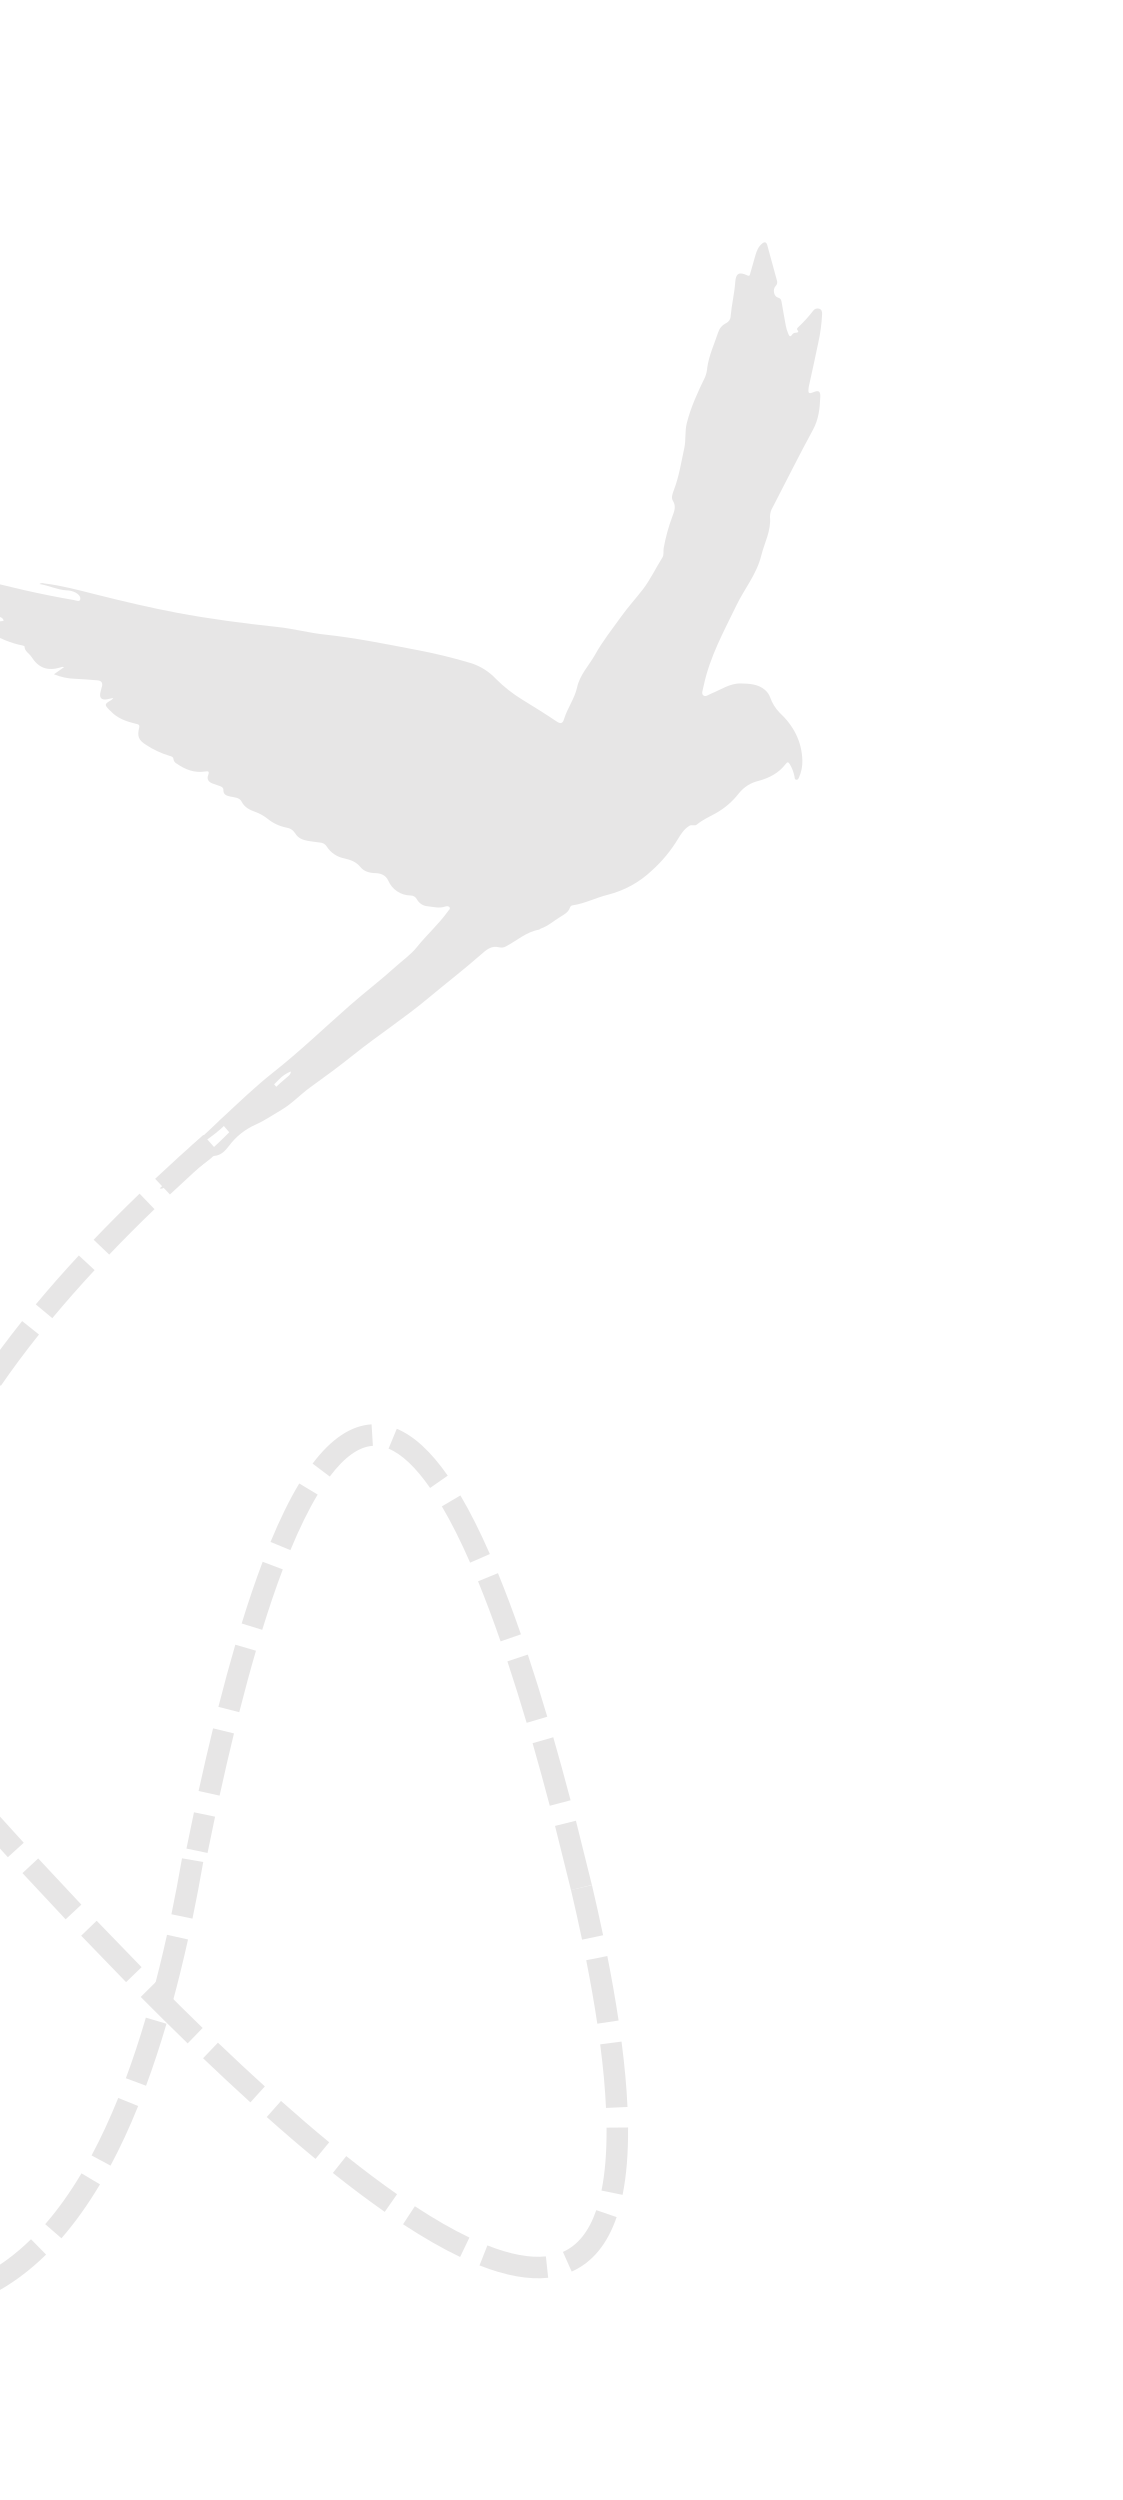
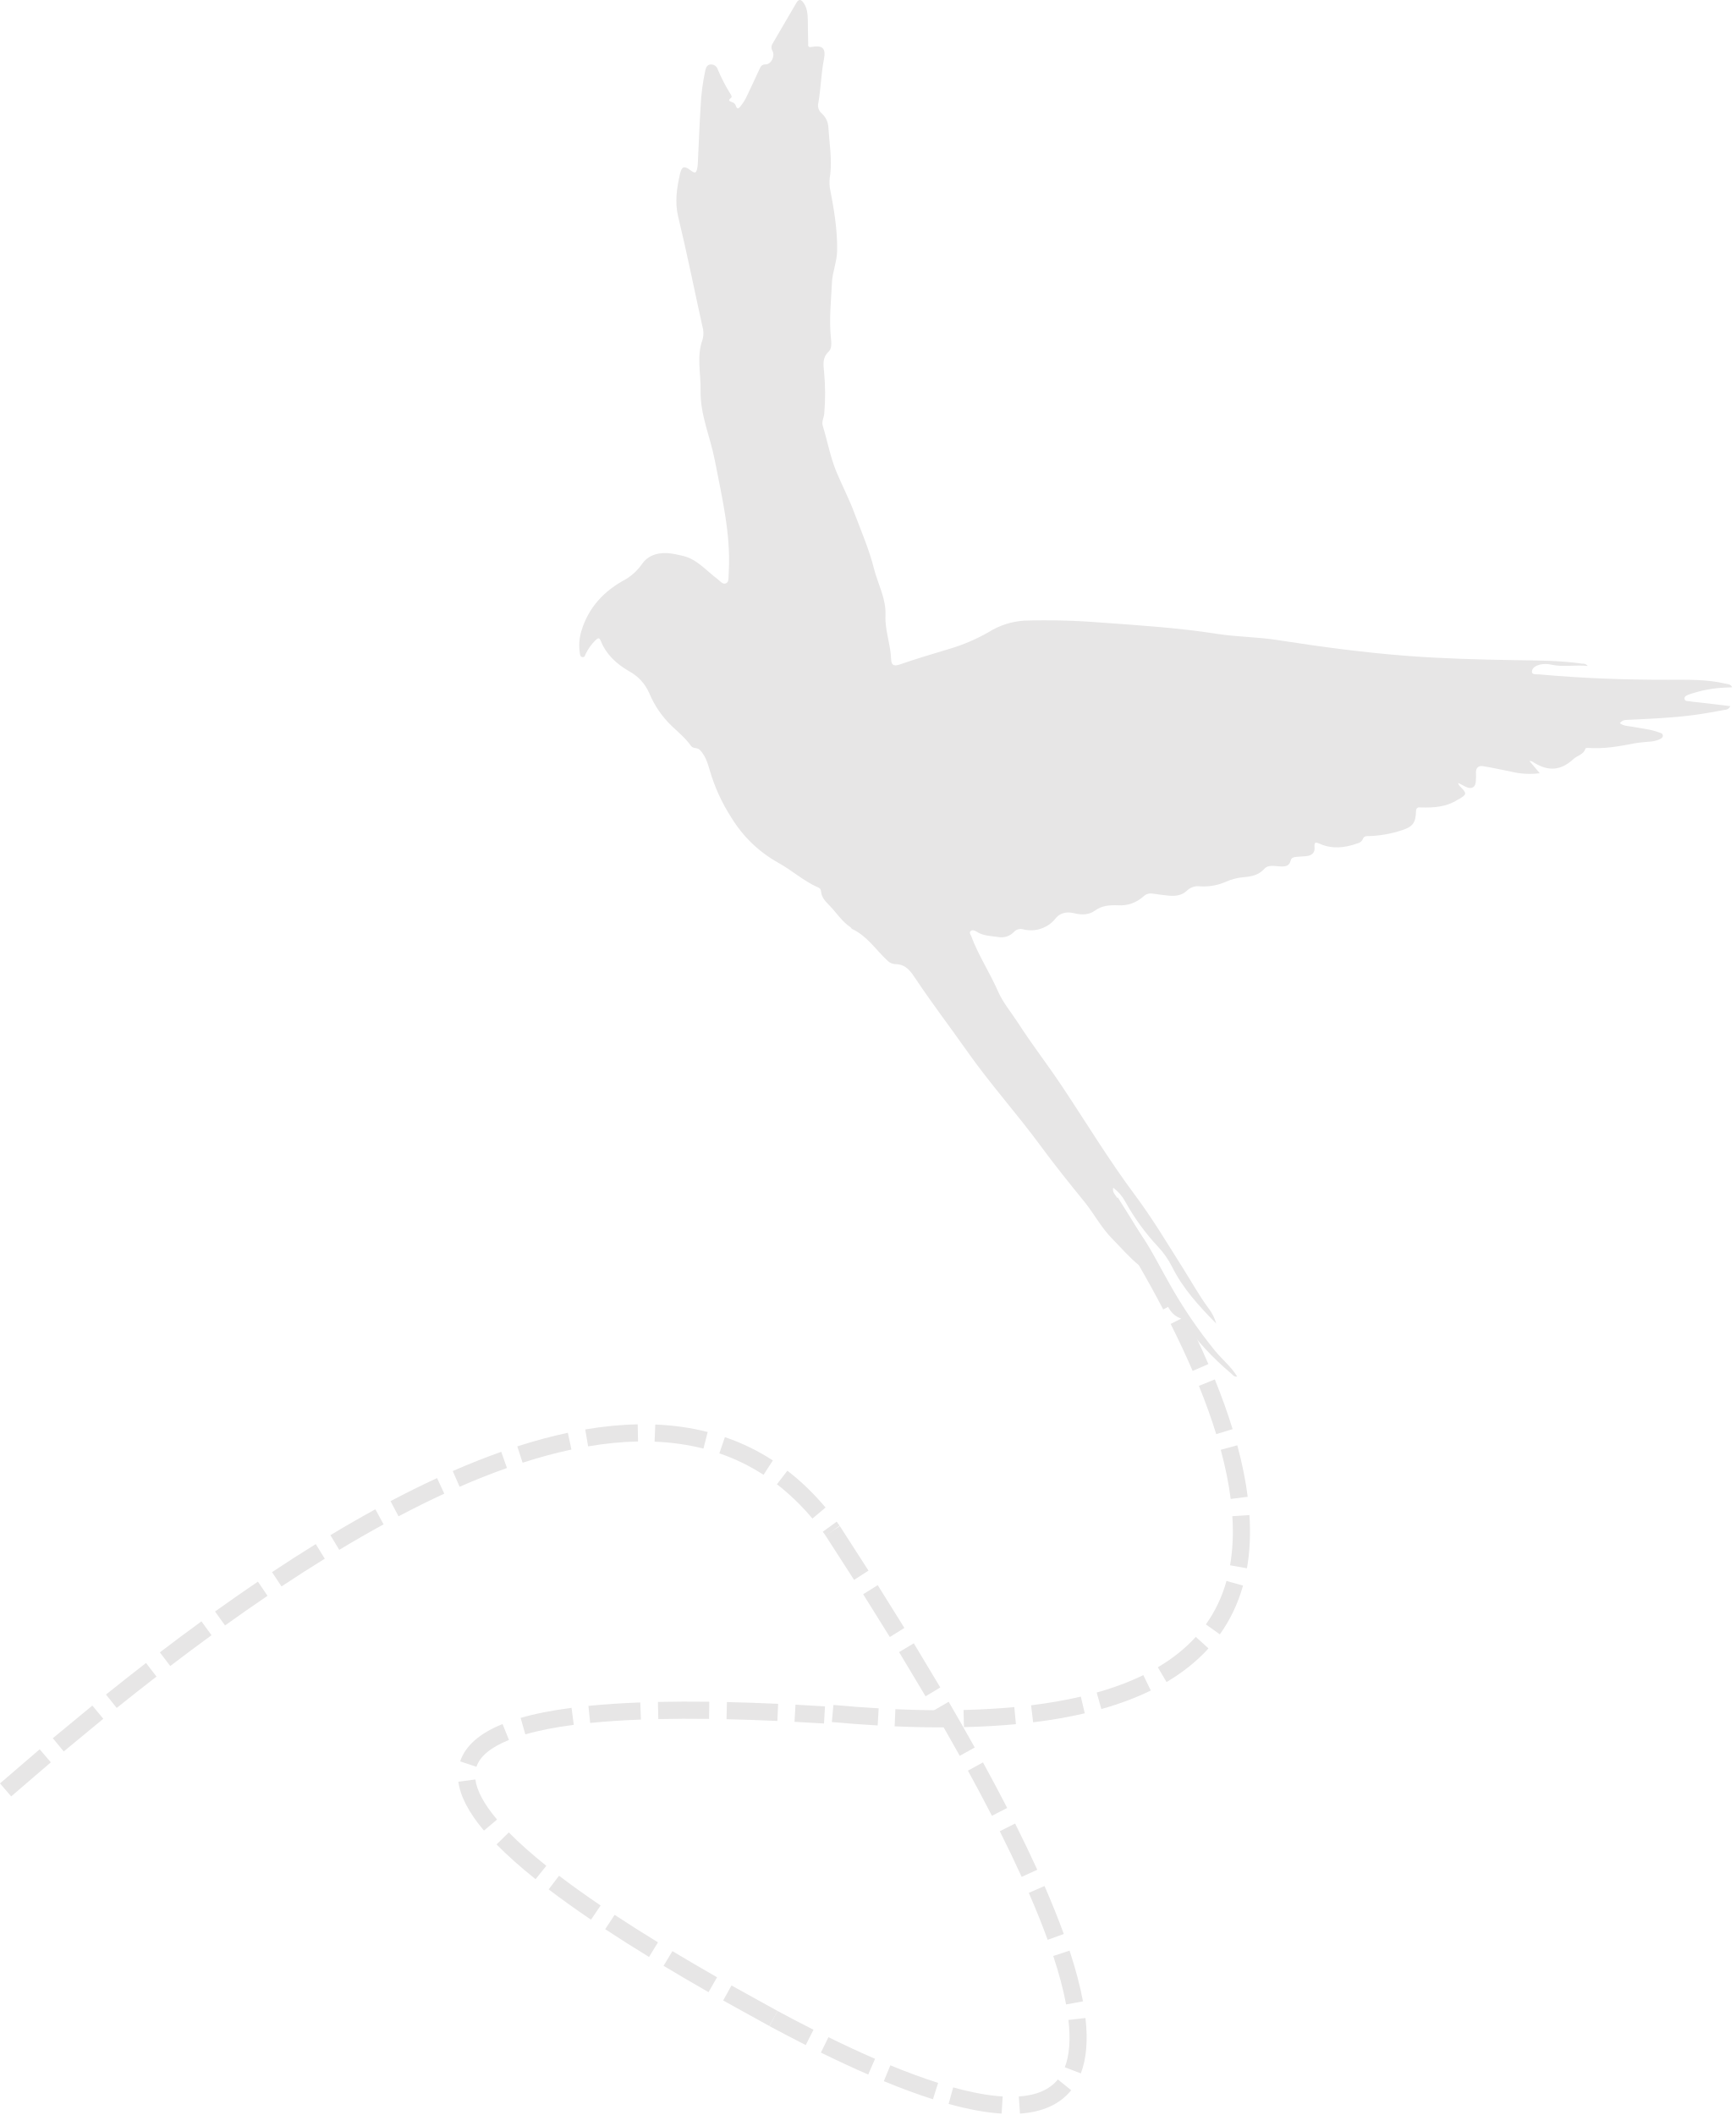
- <svg xmlns="http://www.w3.org/2000/svg" width="246" height="548" viewBox="0 0 246 548" fill="none">
-   <path d="M-136.341 414.814C-133.238 418.658 -130.169 422.372 -127.143 425.96L-130.748 429.001C-133.799 425.387 -136.886 421.649 -140.009 417.78L-136.341 414.814ZM-124.126 429.507C-121.007 433.152 -117.929 436.665 -114.891 440.039L-118.393 443.196C-121.46 439.788 -124.563 436.25 -127.713 432.578L-124.126 429.507ZM-111.664 443.592C-108.455 447.088 -105.288 450.434 -102.175 453.625L-105.547 456.918C-108.702 453.691 -111.892 450.314 -115.137 446.782L-111.664 443.592ZM-98.792 457.047C-95.346 460.492 -91.957 463.744 -88.629 466.802L-91.822 470.277C-95.2 467.175 -98.634 463.872 -102.126 460.383L-98.792 457.047ZM-85.319 469.803C-81.6 473.112 -77.969 476.174 -74.405 478.989L-77.332 482.688C-80.964 479.817 -84.669 476.697 -88.454 473.326L-85.319 469.803ZM-70.875 481.718C-66.914 484.715 -63.046 487.395 -59.283 489.754L-61.787 493.751C-65.67 491.316 -69.645 488.563 -73.719 485.484L-70.875 481.718ZM-55.451 492.067C-51.202 494.537 -47.082 496.583 -43.098 498.212L-44.886 502.579C-49.07 500.866 -53.381 498.724 -57.819 496.152L-55.451 492.067ZM-38.646 499.876C-34.05 501.432 -29.644 502.39 -25.433 502.766L-25.845 507.465C-30.43 507.058 -35.203 506.021 -40.155 504.344L-38.646 499.876ZM-21.02 502.936C-16.453 502.886 -12.117 502.086 -8.011 500.549L-6.361 504.966C-10.977 506.697 -15.848 507.596 -20.965 507.651L-21.02 502.936ZM-3.979 498.764C-0.188 496.811 3.405 494.169 6.799 490.843L10.102 494.206C6.369 497.868 2.397 500.784 -1.821 502.953L-3.979 498.764ZM9.908 487.536C12.705 484.324 15.355 480.614 17.86 476.399L21.915 478.811C19.263 483.266 16.449 487.206 13.468 490.63L9.908 487.536ZM20.071 472.476C22.125 468.638 24.073 464.434 25.92 459.871L30.286 461.64C28.385 466.36 26.364 470.716 24.225 474.704L20.071 472.476ZM27.588 455.548C29.133 451.395 30.593 446.971 31.973 442.271L36.495 443.604C35.087 448.405 33.593 452.934 32.013 457.192L27.588 455.548ZM33.242 437.796C34.427 433.445 35.553 428.887 36.609 424.112L41.216 425.13C40.139 429.981 38.998 434.618 37.79 439.033L33.242 437.796ZM37.575 419.607C38.392 415.654 39.168 411.569 39.899 407.344L44.549 408.151C43.804 412.429 43.021 416.563 42.191 420.563L37.575 419.607Z" fill="#E7E6E6" />
-   <path d="M125.158 414.309L121.661 400.239L126.24 399.102L129.737 413.173L125.158 414.309ZM120.513 395.823C119.248 391.038 117.995 386.467 116.743 382.106L121.276 380.805C122.534 385.192 123.802 389.8 125.072 394.617L120.513 395.823ZM115.442 377.643C114.024 372.881 112.622 368.39 111.223 364.175L115.698 362.686C117.11 366.95 118.536 371.491 119.96 376.305L115.442 377.643ZM109.73 359.788C108.075 355.007 106.428 350.623 104.786 346.622L109.15 344.836C110.822 348.915 112.505 353.378 114.188 358.243L109.73 359.788ZM103.054 342.534C100.967 337.771 98.904 333.658 96.856 330.198L100.92 327.797C103.063 331.422 105.215 335.706 107.376 340.641L103.054 342.534ZM94.277 326.157C91.122 321.624 88.083 318.752 85.171 317.545L86.975 313.188C90.741 314.751 94.46 318.175 98.145 323.461L94.277 326.157ZM81.738 316.925C78.674 317.117 75.519 319.36 72.284 323.659L68.516 320.821C72.628 315.363 76.937 312.498 81.446 312.216L81.738 316.925ZM69.633 327.611C67.634 330.935 65.642 334.994 63.656 339.792L59.297 337.994C61.375 332.971 63.468 328.704 65.597 325.179L69.633 327.611ZM61.989 344.015C60.474 348.004 58.974 352.417 57.479 357.258L52.973 355.866C54.499 350.931 56.032 346.425 57.578 342.342L61.989 344.015ZM56.105 361.839C54.876 366.044 53.66 370.534 52.444 375.31L47.87 374.148C49.101 369.319 50.337 364.777 51.58 360.518L56.105 361.839ZM51.286 379.967C50.228 384.295 49.183 388.837 48.136 393.601L43.528 392.589C44.583 387.796 45.639 383.212 46.705 378.855L51.286 379.967ZM47.142 398.213L45.495 406.167L40.873 405.209L42.52 397.255L47.142 398.213Z" fill="#E7E6E6" />
-   <path d="M-4.572 393.156L5.208 403.935L1.716 407.101L-8.065 396.328L-4.572 393.156ZM8.371 407.369L17.835 417.497L14.386 420.719L4.923 410.585L8.371 407.369ZM21.187 421.032L31.034 431.205L27.639 434.487L17.794 424.307L21.187 421.032ZM34.193 434.415C37.694 437.939 41.103 441.311 44.419 444.53L41.137 447.912C37.795 444.673 34.365 441.282 30.845 437.734L34.193 434.415ZM47.771 447.753C51.305 451.133 54.734 454.332 58.055 457.343L54.883 460.837C51.533 457.793 48.073 454.567 44.513 451.167L47.771 447.753ZM61.597 460.528C65.253 463.781 68.775 466.801 72.162 469.588L69.161 473.23C65.728 470.399 62.165 467.342 58.468 464.052L61.597 460.528ZM75.903 472.622C79.803 475.731 83.515 478.515 87.034 480.974L84.335 484.843C80.737 482.325 76.945 479.481 72.96 476.311L75.903 472.622ZM90.933 483.611C95.24 486.434 99.225 488.725 102.891 490.471L100.858 494.729C97.002 492.887 92.833 490.496 88.346 487.561L90.933 483.611ZM106.836 492.197C111.86 494.174 116.136 494.975 119.657 494.6L120.158 499.289C115.87 499.745 110.85 498.846 105.107 496.581L106.836 492.197ZM123.396 493.622C126.671 492.168 129.107 489.114 130.705 484.459L135.167 485.992C133.12 491.941 129.838 495.921 125.312 497.931L123.396 493.622ZM131.847 480.173C132.633 476.313 132.998 471.717 132.956 466.381L137.673 466.346C137.716 472.007 137.322 476.927 136.468 481.112L131.847 480.173ZM132.834 462.062C132.641 457.813 132.218 453.165 131.562 448.123L136.241 447.517C136.912 452.69 137.345 457.468 137.547 461.847L132.834 462.062ZM130.928 443.596C130.278 439.225 129.464 434.586 128.498 429.678L133.125 428.765C134.108 433.748 134.929 438.458 135.593 442.897L130.928 443.596ZM127.585 425.172C126.854 421.671 126.044 418.04 125.159 414.28L129.753 413.206C130.641 416.998 131.46 420.669 132.201 424.205L127.585 425.172Z" fill="#E7E6E6" />
-   <path d="M122.707 195.452L110.835 203.557L108.171 199.665L120.05 191.555L122.707 195.452ZM107.028 206.212L95.536 214.394L92.803 210.547L104.293 202.371L107.028 206.212ZM91.699 217.187C87.879 219.985 84.153 222.764 80.534 225.527L77.674 221.773C81.322 218.999 85.065 216.199 88.909 213.382L91.699 217.187ZM76.752 228.424C72.929 231.374 69.222 234.298 65.631 237.195L62.67 233.53C66.288 230.607 70.021 227.658 73.867 224.689L76.752 228.424ZM62.078 240.09C58.315 243.177 54.68 246.235 51.18 249.266L48.097 245.701C51.63 242.641 55.291 239.558 59.088 236.442L62.078 240.09ZM47.695 252.313C44.066 255.518 40.58 258.686 37.247 261.831L34.008 258.396C37.382 255.218 40.903 252.015 44.573 248.775L47.695 252.313ZM33.869 265.047C30.385 268.4 27.074 271.723 23.939 275.01L20.525 271.752C23.711 268.42 27.066 265.052 30.595 261.648L33.869 265.047ZM20.741 278.408C17.445 281.964 14.352 285.473 11.467 288.942L7.842 285.926C10.782 282.395 13.925 278.817 17.282 275.201L20.741 278.408ZM8.544 292.528C5.506 296.332 2.725 300.077 0.189 303.767L-3.701 301.1C-1.101 297.313 1.749 293.478 4.855 289.584L8.544 292.528ZM-2.326 307.545C-4.96 311.622 -7.29 315.635 -9.297 319.581L-13.499 317.436C-11.417 313.351 -9.012 309.199 -6.289 304.98L-2.326 307.545ZM-11.334 323.787C-13.351 328.176 -14.964 332.483 -16.182 336.698L-20.71 335.389C-19.431 330.948 -17.735 326.422 -15.622 321.816L-11.334 323.787ZM-17.313 341.108C-18.349 345.709 -18.896 350.2 -18.949 354.58L-23.659 354.522C-23.607 349.81 -23.023 344.992 -21.915 340.072L-17.313 341.108ZM-18.821 359.143C-18.514 363.677 -17.66 368.097 -16.261 372.408L-20.746 373.863C-22.264 369.188 -23.194 364.385 -23.524 359.462L-18.821 359.143ZM-14.699 376.636C-13.009 380.693 -10.815 384.651 -8.122 388.506L-11.987 391.209C-14.878 387.072 -17.234 382.816 -19.05 378.444L-14.699 376.636ZM-5.359 392.195L-4.498 393.26L-8.161 396.234L-9.022 395.169L-5.359 392.195Z" fill="#E7E6E6" />
-   <path d="M35.016 260.472C36.423 259.127 38.19 258.353 39.745 257.25C43.539 254.508 47.073 251.456 50.338 248.098C52.563 245.864 54.647 243.45 57.021 241.425C59.068 239.68 60.941 237.757 63.005 236.052C63.352 235.758 63.73 235.512 63.761 234.853C62.774 235.248 61.913 235.827 61.178 236.593C58.956 238.903 56.486 240.902 53.77 242.599C52.562 243.349 51.486 244.253 50.542 245.318C47.838 248.364 44.471 250.53 40.799 252.681C41.303 251.832 41.947 251.109 42.731 250.51C44.815 248.861 46.639 246.946 48.588 245.154C52.294 241.726 55.933 238.192 59.898 235.066C65.767 230.428 71.15 225.25 76.762 220.322C80.01 217.47 83.448 214.862 86.661 211.948C88.248 210.506 90.07 209.257 91.387 207.6C93.571 204.87 96.211 202.549 98.23 199.698C98.395 199.466 98.769 199.235 98.548 198.895C98.322 198.558 97.88 198.618 97.577 198.718C96.291 199.155 95.028 198.801 93.771 198.658C93.274 198.627 92.813 198.476 92.391 198.209C91.969 197.942 91.638 197.589 91.396 197.149C91.263 196.88 91.067 196.67 90.808 196.514C90.554 196.359 90.274 196.284 89.976 196.291C89.453 196.281 88.946 196.2 88.446 196.047C87.95 195.894 87.485 195.67 87.053 195.381C86.618 195.091 86.237 194.744 85.906 194.343C85.575 193.943 85.307 193.5 85.103 193.023C84.501 191.705 83.27 191.406 82.26 191.389C80.919 191.369 79.738 190.961 79.047 190.105C78.059 188.873 76.812 188.472 75.459 188.157C74.667 188.004 73.934 187.705 73.267 187.249C72.598 186.798 72.048 186.228 71.615 185.547C71.274 185.022 70.79 184.734 70.166 184.69C69.283 184.567 68.398 184.484 67.523 184.329C66.39 184.124 65.351 183.758 64.708 182.666C64.229 181.934 63.558 181.506 62.692 181.392C61.178 181.077 59.82 180.429 58.621 179.452C57.823 178.82 56.944 178.328 55.987 177.981C54.728 177.521 53.605 177.011 52.931 175.669C52.489 174.797 51.334 174.791 50.435 174.594C49.538 174.393 48.945 174.143 48.964 173.13C48.974 172.651 48.598 172.463 48.234 172.318C47.699 172.12 47.127 171.943 46.587 171.747C45.749 171.428 45.281 170.832 45.62 169.932C45.961 169.029 45.646 169.011 44.911 169.118C42.617 169.471 40.618 168.695 38.764 167.408C38.381 167.219 38.138 166.917 38.041 166.496C37.996 165.856 37.584 165.801 37.122 165.669C35.318 165.123 33.634 164.336 32.058 163.306C30.336 162.22 30.051 161.41 30.507 159.503C30.692 158.739 30.142 158.742 29.731 158.643C27.663 158.137 25.692 157.463 24.198 155.822C24.159 155.761 24.076 155.731 24.021 155.672C22.863 154.498 22.88 154.344 24.282 153.52C24.522 153.402 24.7 153.225 24.822 152.989C24.357 153.09 23.927 153.164 23.489 153.28C22.218 153.531 21.68 152.913 22.048 151.63C22.106 151.326 22.182 151.027 22.273 150.731C22.606 149.873 22.351 149.232 21.472 149.139C19.848 148.968 18.21 148.908 16.581 148.799C14.929 148.759 13.341 148.425 11.815 147.799L14.055 146.231C13.764 146.153 13.488 146.182 13.219 146.315C10.431 147.128 8.472 146.457 6.889 143.98C6.419 143.214 5.383 142.791 5.378 141.707C5.373 141.635 5.138 141.525 4.998 141.503C2.364 141.006 -0.013 139.9 -2.389 138.734C-3.135 138.38 -3.897 138.117 -4.664 137.824C-5.304 137.637 -5.892 137.341 -6.422 136.931C-6.653 136.719 -6.912 136.476 -6.785 136.135C-6.658 135.794 -6.345 135.862 -6.082 135.822C-4.552 135.655 -3.052 135.935 -1.541 136.04C-0.775 136.099 -0.006 136.34 0.819 136.044C0.603 135.347 -0.012 135.226 -0.531 135.059C-4.051 133.93 -7.587 132.837 -11.003 131.412C-12.651 130.726 -14.268 129.953 -15.883 129.188C-16.294 129.055 -16.538 128.772 -16.613 128.345L-11.358 129.098C-10.853 129.17 -10.358 129.283 -9.85 129.317C-9.461 129.338 -8.887 129.642 -8.726 129.116C-8.593 128.694 -9.082 128.381 -9.441 128.143C-11.136 127.014 -12.952 126.144 -14.895 125.529L-16.076 125.161C-15.698 124.682 -15.259 124.839 -14.875 124.851C-11.528 124.943 -8.347 125.902 -5.149 126.759C1.898 128.659 9.001 130.293 16.193 131.534C16.658 131.611 17.402 131.956 17.563 131.474C17.776 130.813 17.203 130.269 16.607 129.915C15.969 129.586 15.296 129.414 14.581 129.404C12.574 129.289 10.772 128.368 8.637 128.013C8.969 127.79 9.32 127.746 9.696 127.89C13.529 128.348 17.243 129.355 20.974 130.296C26.875 131.774 32.792 133.19 38.771 134.318C46.06 135.687 53.409 136.638 60.761 137.427C64.256 137.791 67.663 138.72 71.148 139.093C77.819 139.807 84.376 141.133 90.944 142.392C95.16 143.174 99.32 144.178 103.422 145.416C105.491 146.124 107.275 147.273 108.766 148.869C110.478 150.571 112.362 152.055 114.419 153.321C116.968 154.888 119.522 156.465 122.006 158.141C122.96 158.784 123.367 158.53 123.651 157.587C124.386 155.198 125.963 153.114 126.491 150.701C127.115 147.856 129.101 145.897 130.427 143.528C132.078 140.563 134.181 137.913 136.154 135.165C137.65 133.071 139.368 131.198 140.928 129.176C142.563 127.04 143.742 124.525 145.194 122.214C145.588 121.585 145.358 120.837 145.479 120.15C145.898 117.803 146.523 115.515 147.356 113.279C147.769 112.15 148.301 111.033 147.483 109.74C147.082 109.084 147.431 108.135 147.733 107.363C148.871 104.395 149.331 101.249 150.008 98.166C150.374 96.444 150.096 94.534 150.546 92.751C151.433 89.223 152.958 85.932 154.544 82.678C154.823 81.978 154.993 81.254 155.044 80.502C155.44 77.817 156.579 75.394 157.417 72.871C157.711 71.966 158.278 71.293 159.119 70.851C159.44 70.701 159.696 70.481 159.887 70.181C160.073 69.883 160.168 69.557 160.165 69.201C160.391 66.723 160.998 64.296 161.168 61.803C161.297 59.907 162.035 59.525 163.796 60.364C164.39 60.637 164.379 60.176 164.464 59.891C164.859 58.592 165.2 57.261 165.585 55.955C165.875 54.979 166.237 54.041 167.075 53.374C167.645 52.926 167.999 53.077 168.181 53.725C168.888 56.315 169.585 58.902 170.3 61.478C170.376 61.696 170.388 61.917 170.335 62.143C170.283 62.366 170.173 62.558 170.003 62.718C169.321 63.467 169.61 64.981 170.54 65.238C171.222 65.433 171.26 65.853 171.346 66.326C171.653 68.008 171.913 69.676 172.243 71.376C172.35 71.949 172.517 72.507 172.744 73.045C172.907 73.437 173.132 74.172 173.693 73.272C173.883 73.051 174.122 72.941 174.414 72.94C174.787 72.89 175.254 72.885 174.762 72.291C174.571 72.059 174.887 71.78 175.081 71.615C176.215 70.549 177.258 69.399 178.208 68.165C178.35 67.947 178.537 67.792 178.779 67.698C179.023 67.602 179.27 67.593 179.52 67.66C180.139 67.81 180.221 68.361 180.205 68.878C180.101 71.017 179.815 73.132 179.346 75.221C178.745 78.199 178.065 81.163 177.424 84.13C177.358 84.436 177.274 84.749 177.246 85.046C177.108 86.256 177.277 86.388 178.376 85.941C179.475 85.493 179.856 85.768 179.804 87.022C179.712 89.5 179.453 91.898 178.211 94.191C175.177 99.754 172.358 105.454 169.432 111.085C169.005 111.764 168.785 112.498 168.78 113.299C169.064 116.348 167.561 118.965 166.866 121.783C165.864 125.861 163.186 129.048 161.421 132.701C158.661 138.405 155.58 143.994 154.254 150.272C154.221 150.425 154.172 150.577 154.147 150.729C154.062 151.31 153.657 152.086 154.225 152.471C154.692 152.789 155.301 152.285 155.838 152.066C157.986 151.208 159.981 149.761 162.379 149.812C164.211 149.856 166.139 149.911 167.681 151.228C168.207 151.681 168.592 152.234 168.827 152.889C169.265 154.128 169.938 155.224 170.848 156.175C173.9 159.018 175.765 162.459 175.877 166.713C175.908 167.981 175.67 169.196 175.162 170.355C175.044 170.619 174.919 170.997 174.516 170.908C174.116 170.825 174.228 170.496 174.159 170.236C173.971 169.274 173.629 168.369 173.129 167.524C172.825 167.084 172.652 166.887 172.225 167.464C170.733 169.437 168.668 170.514 166.316 171.159C164.555 171.571 163.107 172.482 161.969 173.887C160.55 175.721 158.827 177.198 156.797 178.32C155.408 179.069 153.987 179.719 152.767 180.734C152.261 181.151 151.673 180.678 151.108 181.02C149.955 181.726 149.272 182.802 148.615 183.897C147.056 186.476 145.156 188.778 142.918 190.796C140.142 193.42 136.906 195.198 133.207 196.141C130.634 196.77 128.255 198.032 125.629 198.43C125.267 198.455 125.028 198.64 124.916 198.985C124.546 200.026 123.642 200.467 122.768 201.003C121.359 201.873 120.114 203.012 118.52 203.552C118.381 203.602 118.266 203.764 118.138 203.785C115.364 204.266 113.311 206.183 110.926 207.435C110.473 207.697 109.991 207.773 109.48 207.66C107.687 207.175 106.535 208.264 105.383 209.278C101.676 212.533 97.766 215.544 93.978 218.705C88.692 223.14 82.902 226.891 77.52 231.197C74.42 233.674 71.221 236.035 67.999 238.35C65.803 239.933 63.964 241.975 61.639 243.317C59.784 244.404 57.999 245.643 56.014 246.524C53.686 247.566 51.758 249.103 50.225 251.14C49.401 252.214 48.488 253.264 46.945 253.38C46.686 253.401 46.442 253.723 46.218 253.911C43.124 256.442 39.768 258.547 36.146 260.234C35.772 260.437 35.434 260.71 35.016 260.472Z" fill="#E7E6E6" />
+ <svg xmlns="http://www.w3.org/2000/svg" width="352" height="429" viewBox="0 0 352 429" fill="none">
+   <path d="M208.011 221.69C210.157 224.635 212.217 227.531 214.196 230.371L217.05 228.384C215.058 225.52 212.984 222.607 210.824 219.644L208.011 221.69ZM216.147 233.198C218.148 236.116 220.063 238.98 221.887 241.789L224.805 239.896C222.963 237.06 221.034 234.174 219.019 231.229L216.147 233.198ZM223.802 244.765C225.681 247.72 227.46 250.615 229.139 253.442L232.129 251.668C230.432 248.804 228.635 245.886 226.738 242.9L223.802 244.765ZM230.931 256.505C232.728 259.618 234.398 262.654 235.941 265.608L239.027 263.997C237.461 260.998 235.764 257.921 233.945 254.767L230.931 256.505ZM237.448 268.54C239.095 271.82 240.584 274.992 241.909 278.069L245.103 276.69C243.751 273.554 242.235 270.318 240.556 266.978L237.448 268.54ZM243.179 281.105C244.559 284.499 245.73 287.767 246.692 290.898L250.018 289.877C249.024 286.646 247.822 283.288 246.406 279.798L243.179 281.105ZM247.608 294.07C248.557 297.568 249.228 300.895 249.628 304.044L253.081 303.604C252.659 300.296 251.956 296.815 250.971 293.162L247.608 294.07ZM249.963 307.534C250.195 311.105 250.036 314.427 249.501 317.499L252.927 318.102C253.512 314.758 253.684 311.159 253.435 307.311L249.963 307.534ZM248.779 320.675C247.871 323.92 246.474 326.856 244.595 329.488L247.427 331.507C249.541 328.549 251.111 325.25 252.128 321.615L248.779 320.675ZM242.553 332.02C240.438 334.348 237.87 336.404 234.852 338.187L236.617 341.182C239.939 339.222 242.775 336.948 245.126 334.357L242.553 332.02ZM231.903 339.771C229.08 341.15 225.931 342.33 222.45 343.31L223.394 346.659C227.074 345.62 230.419 344.368 233.427 342.898L231.903 339.771ZM219.233 344.136C216.106 344.867 212.739 345.452 209.136 345.897L209.562 349.346C213.288 348.892 216.778 348.284 220.027 347.522L219.233 344.136ZM205.737 346.26C202.483 346.569 199.053 346.764 195.441 346.85L195.527 350.326C199.216 350.24 202.728 350.04 206.064 349.727L205.737 346.26ZM192.01 346.9C188.684 346.914 185.221 346.846 181.618 346.687L181.464 350.163C185.126 350.322 188.647 350.394 192.024 350.376L192.01 346.9ZM178.224 346.514C175.251 346.342 172.193 346.115 169.044 345.829L168.73 349.296C171.921 349.582 175.015 349.813 178.024 349.986L178.224 346.514Z" fill="#E7E6E6" />
+   <path d="M157.729 407.903L148.372 402.725L146.688 405.77L156.045 410.948L157.729 407.903ZM145.445 401.065C142.277 399.249 139.259 397.484 136.392 395.76L134.599 398.741C137.485 400.475 140.526 402.258 143.716 404.082L145.445 401.065ZM133.46 393.981C130.338 392.061 127.406 390.205 124.67 388.404L122.755 391.308C125.523 393.128 128.486 395.011 131.645 396.944L133.46 393.981ZM121.829 386.502C118.739 384.411 115.93 382.4 113.393 380.467L111.288 383.235C113.874 385.205 116.733 387.256 119.878 389.384L121.829 386.502ZM110.811 378.452C107.816 376.056 105.28 373.801 103.206 371.682L100.719 374.119C102.893 376.338 105.534 378.688 108.638 381.17L110.811 378.452ZM100.819 369.072C98.192 365.959 96.726 363.246 96.422 360.941L92.973 361.394C93.368 364.376 95.097 367.679 98.16 371.314L100.819 369.072ZM96.635 358.377C97.356 356.23 99.557 354.41 103.238 352.927L101.935 349.7C97.261 351.588 94.398 354.111 93.336 357.269L96.635 358.377ZM106.559 351.792C109.309 351.003 112.581 350.358 116.379 349.859L115.93 346.41C111.955 346.932 108.515 347.608 105.597 348.452L106.559 351.792ZM119.706 349.478C122.837 349.16 126.267 348.933 130.002 348.793L129.871 345.317C126.063 345.462 122.56 345.693 119.356 346.015L119.706 349.478ZM133.528 348.688C136.759 348.616 140.19 348.607 143.825 348.652L143.87 345.171C140.194 345.126 136.723 345.14 133.451 345.212L133.528 348.688ZM147.364 348.715C150.65 348.788 154.085 348.911 157.679 349.074L157.838 345.598C154.221 345.435 150.754 345.312 147.446 345.239L147.364 348.715ZM161.155 349.246L167.136 349.591L167.335 346.115L161.354 345.77L161.155 349.246Z" fill="#E7E6E6" />
+   <path d="M167.424 311.436L173.237 320.462L176.16 318.579L170.351 309.553L167.424 311.436ZM175.08 323.371L180.489 332.047L183.443 330.205L178.029 321.528L175.08 323.371ZM182.367 335.11L187.736 344.068L190.722 342.276L185.349 333.318L182.367 335.11ZM189.419 346.932C191.262 350.099 193.013 353.171 194.674 356.148L197.71 354.455C196.04 351.456 194.279 348.366 192.423 345.18L189.419 346.932ZM196.331 359.152C198.064 362.315 199.689 365.369 201.2 368.31L204.295 366.717C202.765 363.749 201.127 360.668 199.385 357.482L196.331 359.152ZM202.793 371.441C204.413 374.667 205.892 377.753 207.231 380.698L210.398 379.255C209.037 376.269 207.539 373.147 205.901 369.884L202.793 371.441ZM208.678 383.943C210.148 387.314 211.424 390.491 212.504 393.468L215.775 392.283C214.668 389.238 213.366 385.994 211.868 382.55L208.678 383.943ZM213.638 396.749C214.827 400.356 215.698 403.633 216.243 406.578L219.664 405.942C219.088 402.843 218.181 399.417 216.946 395.66L213.638 396.749ZM216.719 409.718C217.169 413.675 216.924 416.874 215.984 419.311L219.229 420.564C220.372 417.596 220.69 413.847 220.173 409.323L216.719 409.718ZM214.573 421.789C212.912 423.844 210.271 424.997 206.65 425.247L206.89 428.718C211.519 428.396 214.981 426.817 217.277 423.976L214.573 421.789ZM203.378 425.242C200.478 425.065 197.134 424.448 193.34 423.4L192.414 426.753C196.439 427.865 200.02 428.523 203.165 428.714L203.378 425.242ZM190.286 422.488C187.296 421.539 184.065 420.35 180.598 418.921L179.273 422.138C182.83 423.604 186.152 424.825 189.233 425.805L190.286 422.488ZM177.494 417.605C174.503 416.307 171.354 414.841 168.041 413.217L166.507 416.339C169.87 417.991 173.069 419.474 176.105 420.795L177.494 417.605ZM165.005 411.706C162.65 410.517 160.218 409.246 157.709 407.898L156.066 410.966C158.598 412.323 161.057 413.607 163.435 414.81L165.005 411.706Z" fill="#E7E6E6" />
+   <path d="M2.269 364.376L10.31 357.464L8.046 354.823L1.70218e-05 361.739L2.269 364.376ZM12.928 355.259L20.951 348.634L18.733 345.952L10.714 352.577L12.928 355.259ZM23.674 346.433C26.397 344.245 29.088 342.122 31.747 340.071L29.619 337.316C26.946 339.385 24.237 341.518 21.496 343.719L23.674 346.433ZM34.533 337.929C37.365 335.769 40.156 333.686 42.906 331.68L40.859 328.871C38.087 330.89 35.273 332.987 32.423 335.161L34.533 337.929ZM45.647 329.701C48.565 327.609 51.437 325.604 54.264 323.689L52.313 320.812C49.459 322.745 46.563 324.764 43.618 326.874L45.647 329.701ZM57.1 321.787C60.077 319.813 63 317.935 65.877 316.16L64.048 313.197C61.139 314.994 58.185 316.891 55.176 318.888L57.1 321.787ZM68.813 314.368C71.867 312.525 74.866 310.801 77.807 309.195L76.137 306.141C73.156 307.774 70.115 309.521 67.016 311.386L68.813 314.368ZM80.838 307.566C84.001 305.896 87.091 304.362 90.114 302.969L88.657 299.81C85.58 301.231 82.431 302.787 79.214 304.489L80.838 307.566ZM93.227 301.571C96.517 300.132 99.716 298.866 102.829 297.764L101.672 294.483C98.477 295.613 95.201 296.911 91.834 298.381L93.227 301.571ZM106.001 296.693C109.409 295.595 112.712 294.701 115.907 294.024L115.181 290.621C111.873 291.324 108.456 292.246 104.93 293.38L106.001 296.693ZM119.292 293.376C122.805 292.777 126.181 292.45 129.416 292.386L129.348 288.91C125.94 288.974 122.392 289.319 118.707 289.945L119.292 293.376ZM132.774 292.423C136.25 292.563 139.554 293.031 142.685 293.829L143.543 290.462C140.176 289.6 136.632 289.096 132.915 288.947L132.774 292.423ZM145.912 294.791C149.084 295.876 152.07 297.328 154.874 299.148L156.766 296.23C153.726 294.256 150.481 292.677 147.037 291.501L145.912 294.791ZM157.588 301.067C160.156 303.046 162.557 305.365 164.789 308.019L167.453 305.782C165.057 302.932 162.475 300.441 159.707 298.313L157.588 301.067ZM166.89 310.692L167.485 311.509L170.303 309.467L169.708 308.65L166.89 310.692Z" fill="#E7E6E6" />
+   <path d="M250.941 279.204C249.738 277.226 247.946 275.792 246.498 274.045C242.981 269.725 239.859 265.128 237.141 260.263C235.272 257.009 233.62 253.592 231.514 250.534C229.699 247.897 228.138 245.111 226.291 242.515C225.982 242.071 225.624 241.671 225.792 240.904C226.804 241.662 227.616 242.593 228.224 243.7C230.067 247.04 232.29 250.098 234.89 252.884C236.048 254.119 237.005 255.489 237.763 257.005C239.932 261.339 243.136 264.865 246.693 268.468C246.376 267.338 245.858 266.308 245.141 265.377C243.254 262.841 241.747 260.077 240.059 257.418C236.855 252.335 233.76 247.153 230.166 242.338C224.848 235.2 220.256 227.59 215.323 220.198C212.469 215.919 209.319 211.862 206.524 207.524C205.144 205.377 203.434 203.381 202.431 201.071C200.761 197.259 198.442 193.778 196.999 189.88C196.881 189.563 196.522 189.181 196.881 188.859C197.244 188.542 197.734 188.746 198.052 188.955C199.395 189.853 200.956 189.835 202.444 190.057C203.025 190.175 203.602 190.144 204.169 189.967C204.736 189.79 205.226 189.486 205.639 189.054C205.875 188.787 206.165 188.605 206.51 188.505C206.851 188.406 207.196 188.406 207.536 188.505C208.139 188.655 208.748 188.719 209.369 188.696C209.986 188.673 210.59 188.56 211.175 188.36C211.765 188.16 212.31 187.879 212.813 187.521C213.317 187.162 213.762 186.736 214.143 186.25C215.241 184.92 216.748 184.957 217.914 185.247C219.461 185.637 220.945 185.533 222.003 184.762C223.518 183.65 225.075 183.573 226.727 183.627C227.684 183.695 228.619 183.577 229.527 183.26C230.434 182.946 231.242 182.461 231.95 181.812C232.503 181.313 233.148 181.131 233.878 181.272C234.931 181.404 235.975 181.581 237.028 181.671C238.394 181.785 239.701 181.685 240.776 180.628C241.552 179.933 242.455 179.647 243.485 179.784C245.323 179.888 247.084 179.561 248.763 178.808C249.874 178.327 251.036 178.032 252.243 177.928C253.832 177.787 255.279 177.546 256.468 176.212C257.244 175.345 258.574 175.695 259.667 175.745C260.761 175.79 261.519 175.686 261.809 174.515C261.945 173.961 262.435 173.862 262.898 173.807C263.574 173.744 264.287 173.716 264.968 173.657C266.029 173.548 266.751 173.008 266.637 171.869C266.524 170.726 266.892 170.803 267.704 171.152C270.231 172.264 272.768 171.987 275.296 171.08C275.795 170.98 276.167 170.708 276.408 170.254C276.657 169.532 277.147 169.596 277.719 169.587C279.961 169.514 282.139 169.129 284.267 168.43C286.582 167.713 287.158 166.869 287.221 164.536C287.244 163.601 287.875 163.774 288.379 163.787C290.911 163.842 293.384 163.674 295.607 162.249C295.671 162.19 295.775 162.181 295.857 162.131C297.55 161.137 297.577 160.956 296.22 159.576C295.98 159.368 295.83 159.109 295.762 158.8C296.265 159.059 296.737 159.277 297.205 159.544C298.589 160.225 299.397 159.681 299.369 158.092C299.397 157.725 299.401 157.357 299.387 156.99C299.269 155.901 299.76 155.243 300.799 155.406C302.718 155.71 304.62 156.146 306.526 156.522C308.436 156.985 310.365 157.089 312.311 156.84L310.219 154.349C310.578 154.349 310.887 154.467 311.154 154.703C314.108 156.495 316.568 156.327 319.15 153.967C319.926 153.232 321.247 153.064 321.587 151.821C321.614 151.739 321.918 151.685 322.086 151.703C325.267 151.944 328.339 151.404 331.43 150.795C332.396 150.618 333.354 150.55 334.325 150.451C335.119 150.432 335.886 150.274 336.621 149.965C336.952 149.793 337.324 149.593 337.283 149.162C337.243 148.731 336.861 148.713 336.571 148.585C334.865 147.923 333.054 147.782 331.284 147.437C330.386 147.269 329.428 147.31 328.571 146.716C329.034 145.981 329.778 146.031 330.427 145.999C334.819 145.786 339.221 145.618 343.587 145.032C345.692 144.751 347.789 144.361 349.881 143.98C350.393 143.952 350.761 143.703 350.979 143.235L344.707 142.482C344.104 142.409 343.5 142.387 342.906 142.269C342.452 142.173 341.699 142.346 341.676 141.692C341.653 141.166 342.311 140.957 342.797 140.794C345.093 140.018 347.448 139.578 349.872 139.469L351.342 139.41C351.056 138.743 350.502 138.788 350.058 138.684C346.182 137.758 342.23 137.881 338.291 137.881C329.605 137.894 320.938 137.586 312.289 136.796C311.731 136.742 310.769 136.909 310.732 136.306C310.691 135.48 311.517 135.031 312.311 134.808C313.146 134.627 313.972 134.636 314.798 134.845C317.14 135.33 319.495 134.827 322.059 135.076C321.746 134.718 321.355 134.559 320.879 134.609C316.332 133.955 311.753 133.969 307.175 133.901C299.937 133.783 292.699 133.588 285.479 133.043C276.68 132.372 267.94 131.201 259.245 129.844C255.116 129.186 250.914 129.204 246.793 128.56C238.906 127.325 230.961 126.831 223.024 126.254C217.937 125.855 212.845 125.728 207.749 125.887C205.154 126.064 202.748 126.835 200.543 128.21C198.052 129.64 195.429 130.765 192.674 131.587C189.262 132.603 185.84 133.629 182.469 134.79C181.175 135.235 180.785 134.817 180.749 133.647C180.64 130.674 179.469 127.793 179.605 124.857C179.764 121.394 178.085 118.531 177.291 115.4C176.306 111.484 174.704 107.79 173.284 104.023C172.208 101.155 170.811 98.474 169.64 95.669C168.419 92.71 167.838 89.457 166.881 86.353C166.622 85.509 167.117 84.719 167.189 83.893C167.43 81.066 167.416 78.243 167.149 75.416C167.022 73.992 166.754 72.544 168.092 71.31C168.755 70.679 168.646 69.481 168.537 68.501C168.142 64.739 168.583 60.981 168.755 57.228C168.864 55.136 169.772 53.026 169.803 50.839C169.871 46.51 169.132 42.258 168.31 38.029C168.206 37.139 168.233 36.254 168.406 35.374C168.778 32.166 168.215 29.03 168.029 25.872C167.97 24.742 167.525 23.793 166.695 23.026C166.373 22.754 166.146 22.423 166.019 22.019C165.896 21.62 165.887 21.216 166.001 20.807C166.504 17.89 166.554 14.913 167.126 11.995C167.562 9.776 166.831 9.109 164.548 9.531C163.781 9.662 163.936 9.136 163.927 8.782C163.872 7.166 163.89 5.533 163.85 3.913C163.818 2.701 163.691 1.512 162.933 0.487C162.416 -0.203 161.962 -0.14 161.553 0.55C159.942 3.309 158.345 6.068 156.73 8.809C156.575 9.036 156.494 9.286 156.485 9.562C156.475 9.835 156.544 10.089 156.689 10.325C157.242 11.396 156.444 13.047 155.296 13.057C154.452 13.07 154.279 13.542 154.034 14.059C153.163 15.897 152.351 17.735 151.447 19.587C151.148 20.213 150.785 20.803 150.358 21.352C150.05 21.751 149.564 22.527 149.197 21.32C149.047 21.007 148.806 20.807 148.471 20.717C148.058 20.544 147.522 20.394 148.271 19.863C148.561 19.655 148.285 19.237 148.112 18.988C147.136 17.413 146.292 15.77 145.58 14.059C145.485 13.764 145.317 13.529 145.067 13.347C144.818 13.161 144.536 13.075 144.228 13.075C143.47 13.057 143.207 13.665 143.066 14.264C142.526 16.755 142.204 19.273 142.099 21.819C141.873 25.427 141.741 29.044 141.564 32.651C141.546 33.023 141.546 33.409 141.487 33.758C141.274 35.193 141.038 35.292 139.912 34.439C138.787 33.586 138.265 33.786 137.938 35.242C137.28 38.119 136.84 40.956 137.562 43.973C139.336 51.302 140.82 58.721 142.449 66.096C142.73 67.008 142.757 67.92 142.517 68.841C141.251 72.258 142.172 75.73 142.104 79.183C142 84.179 144.096 88.667 144.999 93.409C146.415 100.815 148.235 108.189 147.826 115.813C147.817 115.999 147.826 116.189 147.808 116.371C147.726 117.065 147.953 118.082 147.182 118.349C146.547 118.572 146.002 117.805 145.453 117.387C143.248 115.74 141.401 113.462 138.628 112.781C136.509 112.269 134.276 111.738 132.098 112.777C131.354 113.135 130.741 113.653 130.269 114.333C129.384 115.622 128.272 116.675 126.934 117.487C122.55 119.815 119.346 123.196 117.908 128.051C117.481 129.499 117.381 130.969 117.608 132.458C117.663 132.798 117.69 133.27 118.18 133.293C118.666 133.32 118.638 132.907 118.797 132.63C119.31 131.582 119.982 130.647 120.817 129.83C121.302 129.417 121.561 129.245 121.874 130.039C122.981 132.766 125.023 134.641 127.528 136.106C129.425 137.123 130.809 138.616 131.685 140.581C132.751 143.126 134.276 145.354 136.264 147.269C137.63 148.558 139.064 149.743 140.153 151.286C140.606 151.921 141.428 151.558 141.972 152.125C143.08 153.291 143.533 154.739 143.951 156.2C144.949 159.644 146.424 162.875 148.375 165.884C150.758 169.755 153.93 172.795 157.891 175.019C160.655 176.534 163.001 178.717 165.896 179.983C166.305 180.124 166.522 180.41 166.545 180.841C166.649 182.152 167.552 182.937 168.392 183.822C169.744 185.256 170.824 186.949 172.49 188.061C172.635 188.16 172.717 188.383 172.857 188.446C175.898 189.853 177.667 192.689 180.023 194.863C180.463 195.303 180.994 195.539 181.615 195.566C183.825 195.562 184.815 197.168 185.827 198.688C189.085 203.571 192.652 208.236 196.032 213.037C200.743 219.762 206.243 225.857 211.103 232.464C213.903 236.267 216.852 239.965 219.843 243.618C221.88 246.114 223.364 249.027 225.624 251.287C227.421 253.107 229.091 255.081 231.101 256.705C233.456 258.62 235.199 260.98 236.333 263.794C236.951 265.282 237.677 266.77 239.415 267.379C239.705 267.483 239.887 267.928 240.086 268.214C242.863 272.075 246.072 275.529 249.716 278.583C250.083 278.932 250.387 279.35 250.941 279.204Z" fill="#E7E6E6" />
</svg>
